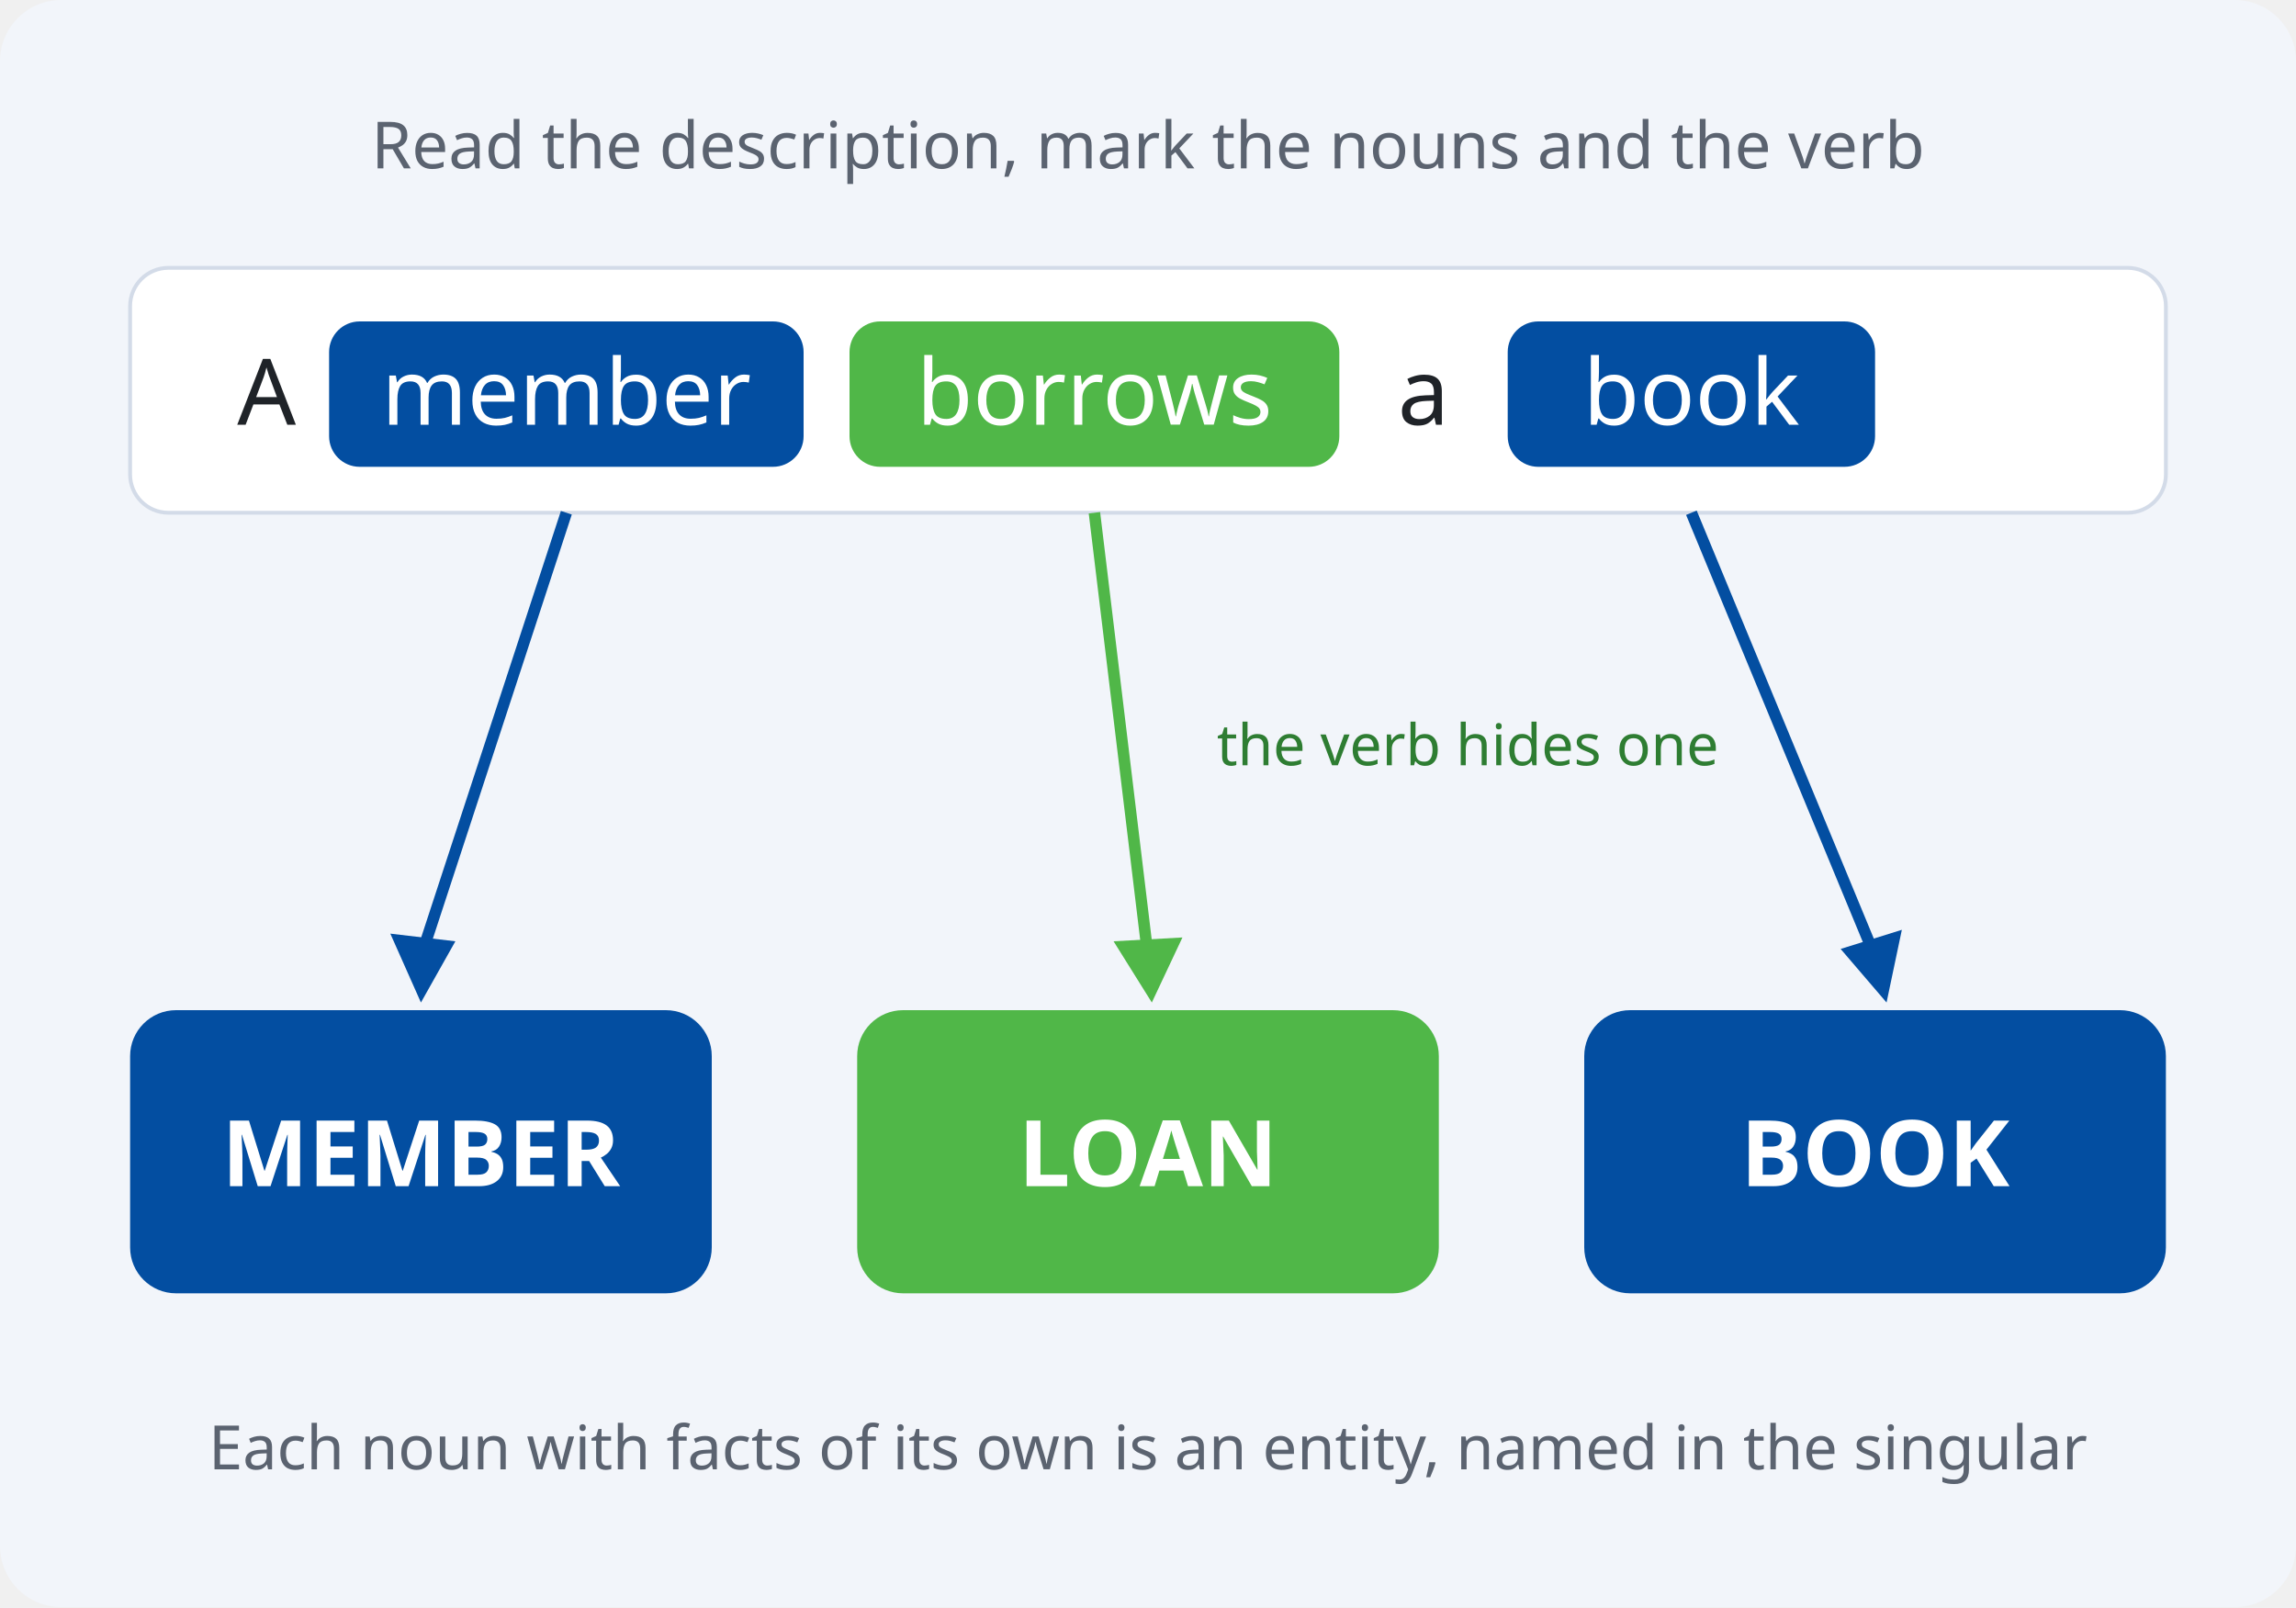
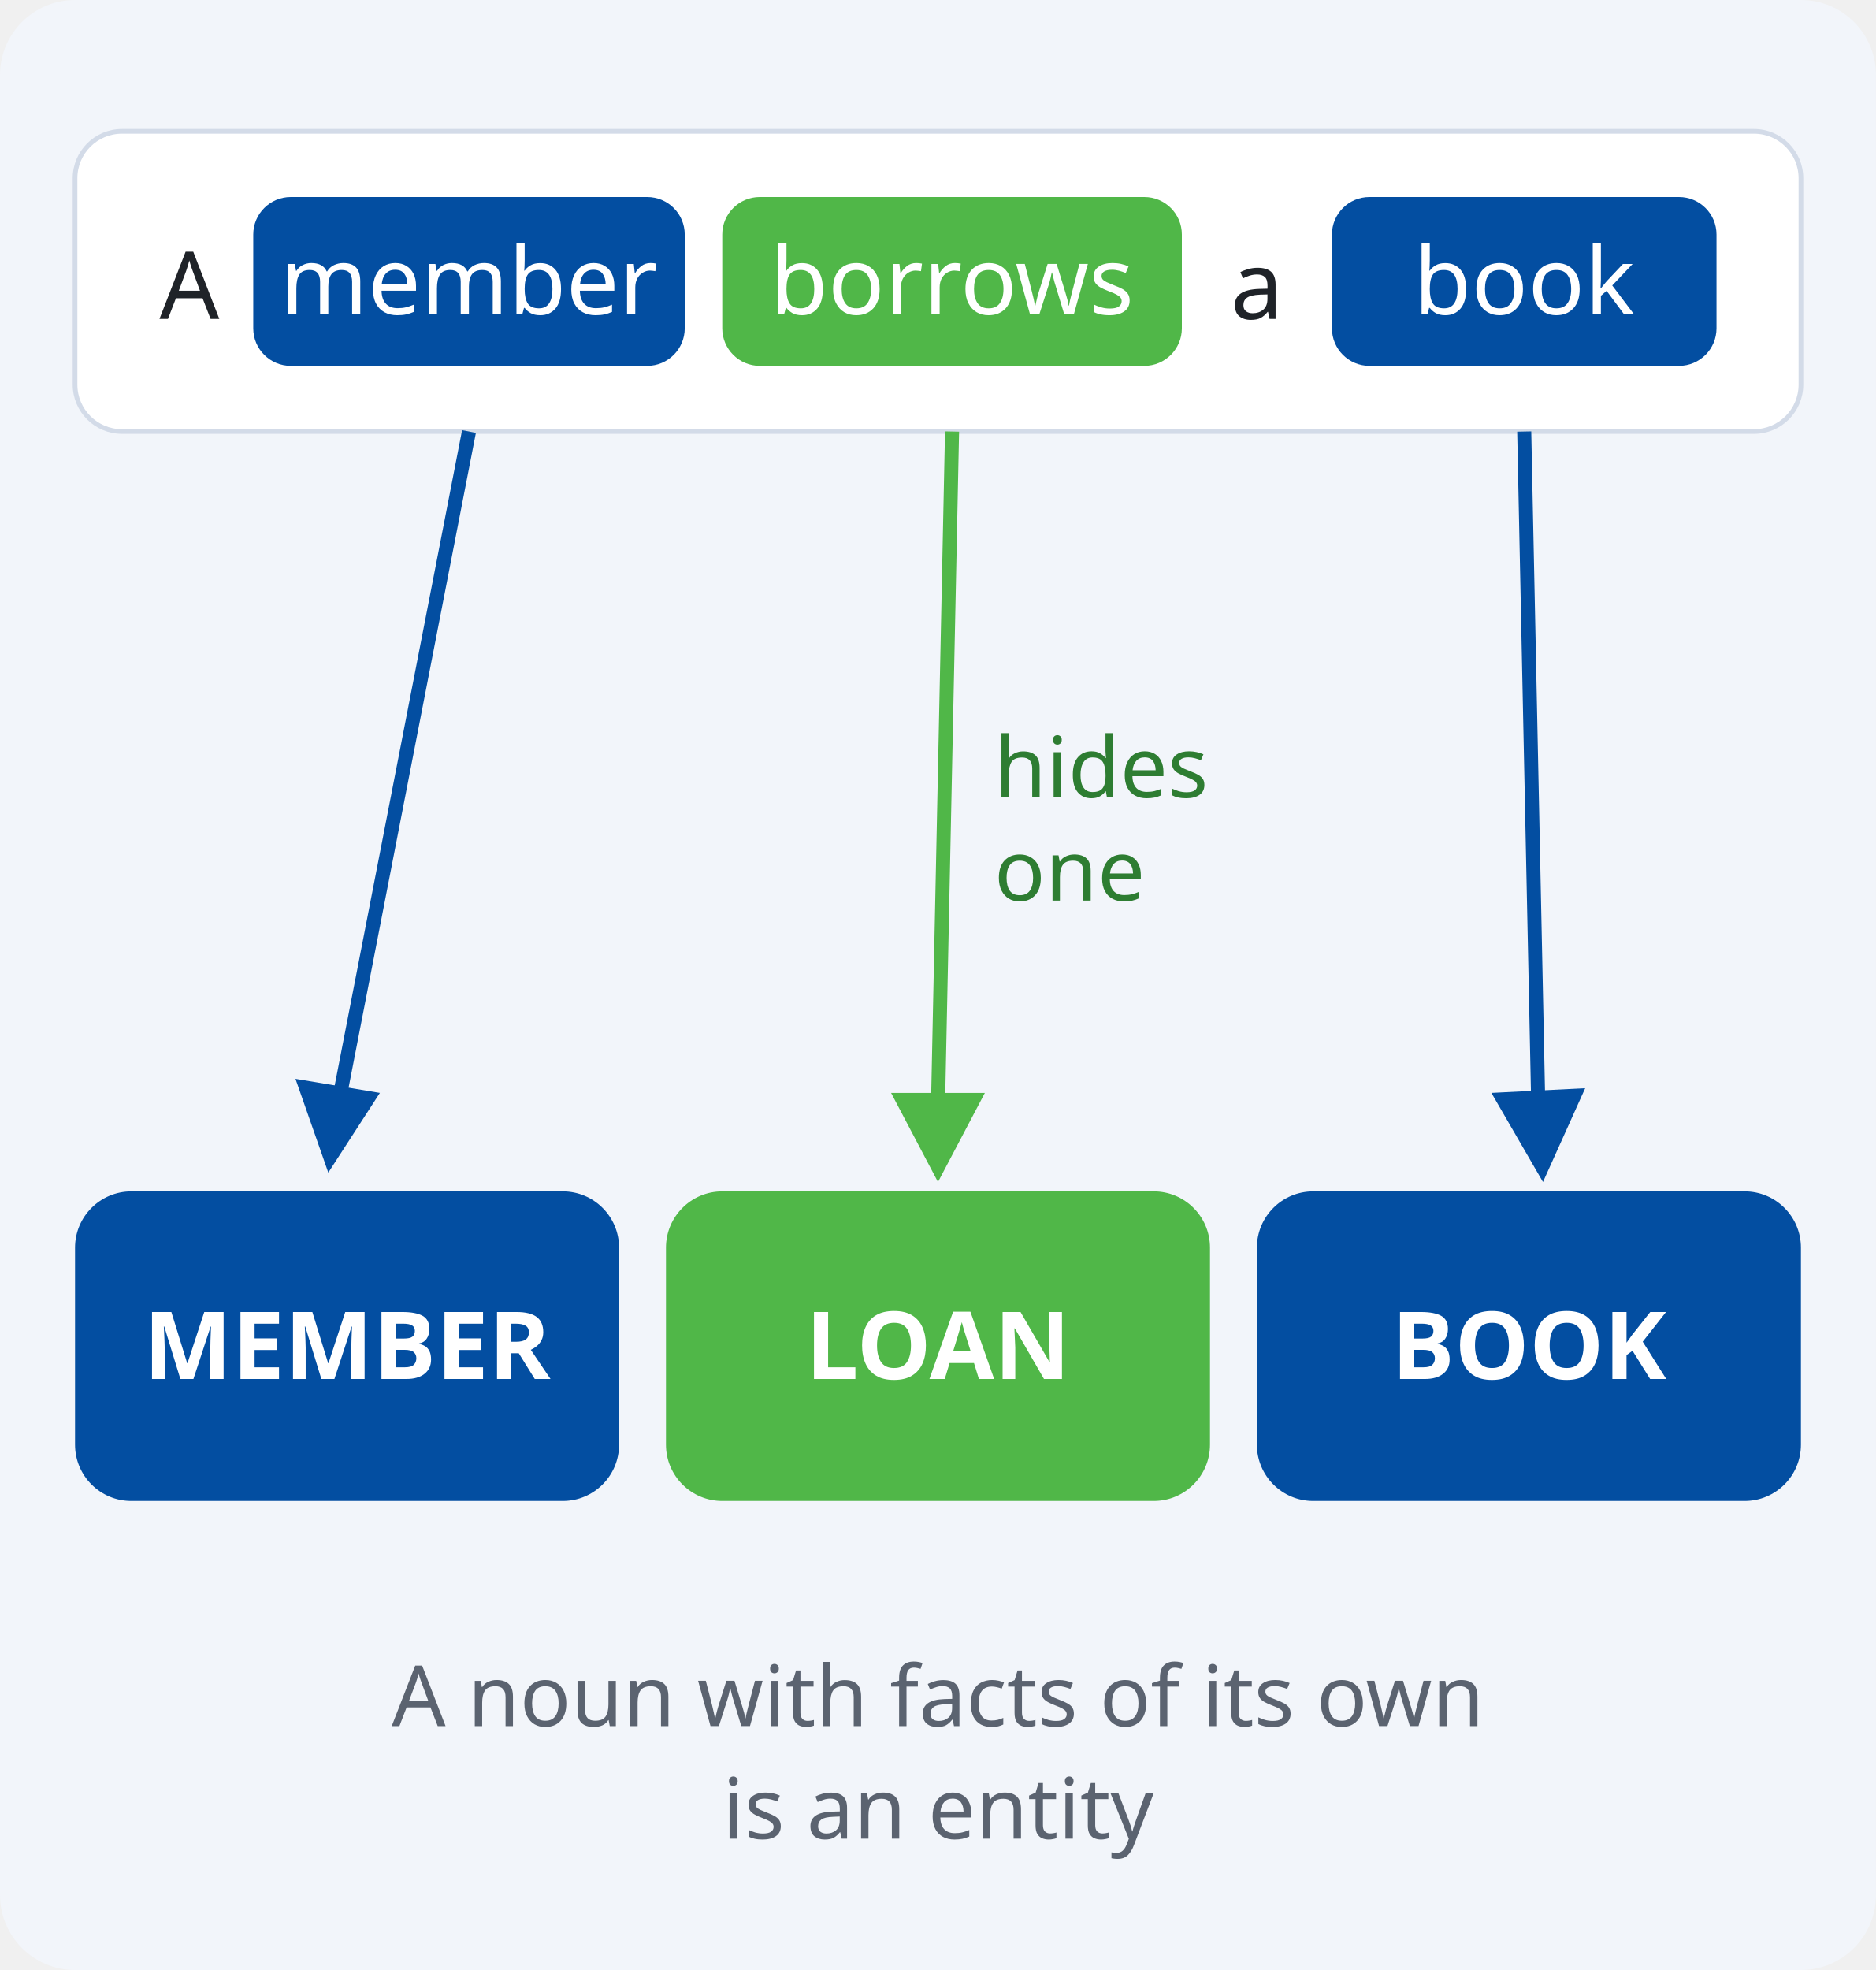
- <svg xmlns="http://www.w3.org/2000/svg" viewBox="0 0 600 420" width="600" height="420" font-family="sans-serif">
-   <rect x="0" y="0" width="600" height="420" rx="16" fill="#f2f5fa" />
-   <text x="300" y="44" font-size="17" fill="#5b6370" text-anchor="middle">Read the description, mark the nouns and the verb</text>
-   <rect x="34" y="70" width="532" height="64" rx="10" fill="#ffffff" stroke="#d3dbe8" />
-   <text x="62" y="111" font-size="24" fill="#1f2328">A</text>
-   <rect x="86" y="84" width="124" height="38" rx="8" fill="#034ea1" />
-   <text x="148" y="111" font-size="24" fill="#ffffff" text-anchor="middle">member</text>
-   <rect x="222" y="84" width="128" height="38" rx="8" fill="#50b748" />
-   <text x="286" y="111" font-size="24" fill="#ffffff" text-anchor="middle">borrows</text>
-   <text x="372" y="111" font-size="24" fill="#1f2328" text-anchor="middle">a</text>
-   <rect x="394" y="84" width="96" height="38" rx="8" fill="#034ea1" />
-   <text x="442" y="111" font-size="24" fill="#ffffff" text-anchor="middle">book</text>
-   <line x1="148" y1="134" x2="110" y2="250" stroke="#034ea1" stroke-width="3" />
-   <polygon points="102,244 110,262 119,246" fill="#034ea1" />
-   <line x1="286" y1="134" x2="300" y2="250" stroke="#50b748" stroke-width="3" />
-   <polygon points="291,246 301,262 309,245" fill="#50b748" />
-   <line x1="442" y1="134" x2="490" y2="250" stroke="#034ea1" stroke-width="3" />
-   <polygon points="481,248 493,262 497,243" fill="#034ea1" />
-   <text x="318" y="200" font-size="15" fill="#2e7d32">the verb hides one</text>
-   <rect x="34" y="264" width="152" height="74" rx="12" fill="#034ea1" />
-   <text x="110" y="310" font-size="24" font-weight="bold" fill="#ffffff" text-anchor="middle">MEMBER</text>
-   <rect x="224" y="264" width="152" height="74" rx="12" fill="#50b748" />
-   <text x="300" y="310" font-size="24" font-weight="bold" fill="#ffffff" text-anchor="middle">LOAN</text>
-   <rect x="414" y="264" width="152" height="74" rx="12" fill="#034ea1" />
-   <text x="490" y="310" font-size="24" font-weight="bold" fill="#ffffff" text-anchor="middle">BOOK</text>
-   <text x="300" y="384" font-size="16" fill="#5b6370" text-anchor="middle">Each noun with facts of its own is an entity, named in the singular</text>
+ <svg xmlns="http://www.w3.org/2000/svg" viewBox="0 0 400 420" width="400" height="420" font-family="sans-serif">
+   <rect x="0" y="0" width="400" height="420" rx="16" fill="#f2f5fa" />
+   <rect x="16" y="28" width="368" height="64" rx="10" fill="#ffffff" stroke="#d3dbe8" />
+   <text x="34" y="68" font-size="20" fill="#1f2328">A</text>
+   <rect x="54" y="42" width="92" height="36" rx="8" fill="#034ea1" />
+   <text x="100" y="67" font-size="20" fill="#ffffff" text-anchor="middle">member</text>
+   <rect x="154" y="42" width="98" height="36" rx="8" fill="#50b748" />
+   <text x="203" y="67" font-size="20" fill="#ffffff" text-anchor="middle">borrows</text>
+   <text x="268" y="68" font-size="20" fill="#1f2328" text-anchor="middle">a</text>
+   <rect x="284" y="42" width="82" height="36" rx="8" fill="#034ea1" />
+   <text x="325" y="67" font-size="20" fill="#ffffff" text-anchor="middle">book</text>
+   <line x1="100" y1="92" x2="72" y2="236" stroke="#034ea1" stroke-width="3" />
+   <polygon points="63,230 70,250 81,233" fill="#034ea1" />
+   <line x1="203" y1="92" x2="200" y2="236" stroke="#50b748" stroke-width="3" />
+   <polygon points="190,233 200,252 210,233" fill="#50b748" />
+   <line x1="325" y1="92" x2="328" y2="236" stroke="#034ea1" stroke-width="3" />
+   <polygon points="318,233 329,252 338,232" fill="#034ea1" />
+   <text x="212" y="170" font-size="18" fill="#2e7d32">hides</text>
+   <text x="212" y="192" font-size="18" fill="#2e7d32">one</text>
+   <rect x="16" y="254" width="116" height="66" rx="12" fill="#034ea1" />
+   <text x="74" y="294" font-size="20" font-weight="bold" fill="#ffffff" text-anchor="middle">MEMBER</text>
+   <rect x="142" y="254" width="116" height="66" rx="12" fill="#50b748" />
+   <text x="200" y="294" font-size="20" font-weight="bold" fill="#ffffff" text-anchor="middle">LOAN</text>
+   <rect x="268" y="254" width="116" height="66" rx="12" fill="#034ea1" />
+   <text x="326" y="294" font-size="20" font-weight="bold" fill="#ffffff" text-anchor="middle">BOOK</text>
+   <text x="200" y="368" font-size="18" fill="#5b6370" text-anchor="middle">A noun with facts of its own</text>
+   <text x="200" y="392" font-size="18" fill="#5b6370" text-anchor="middle">is an entity</text>
</svg>
